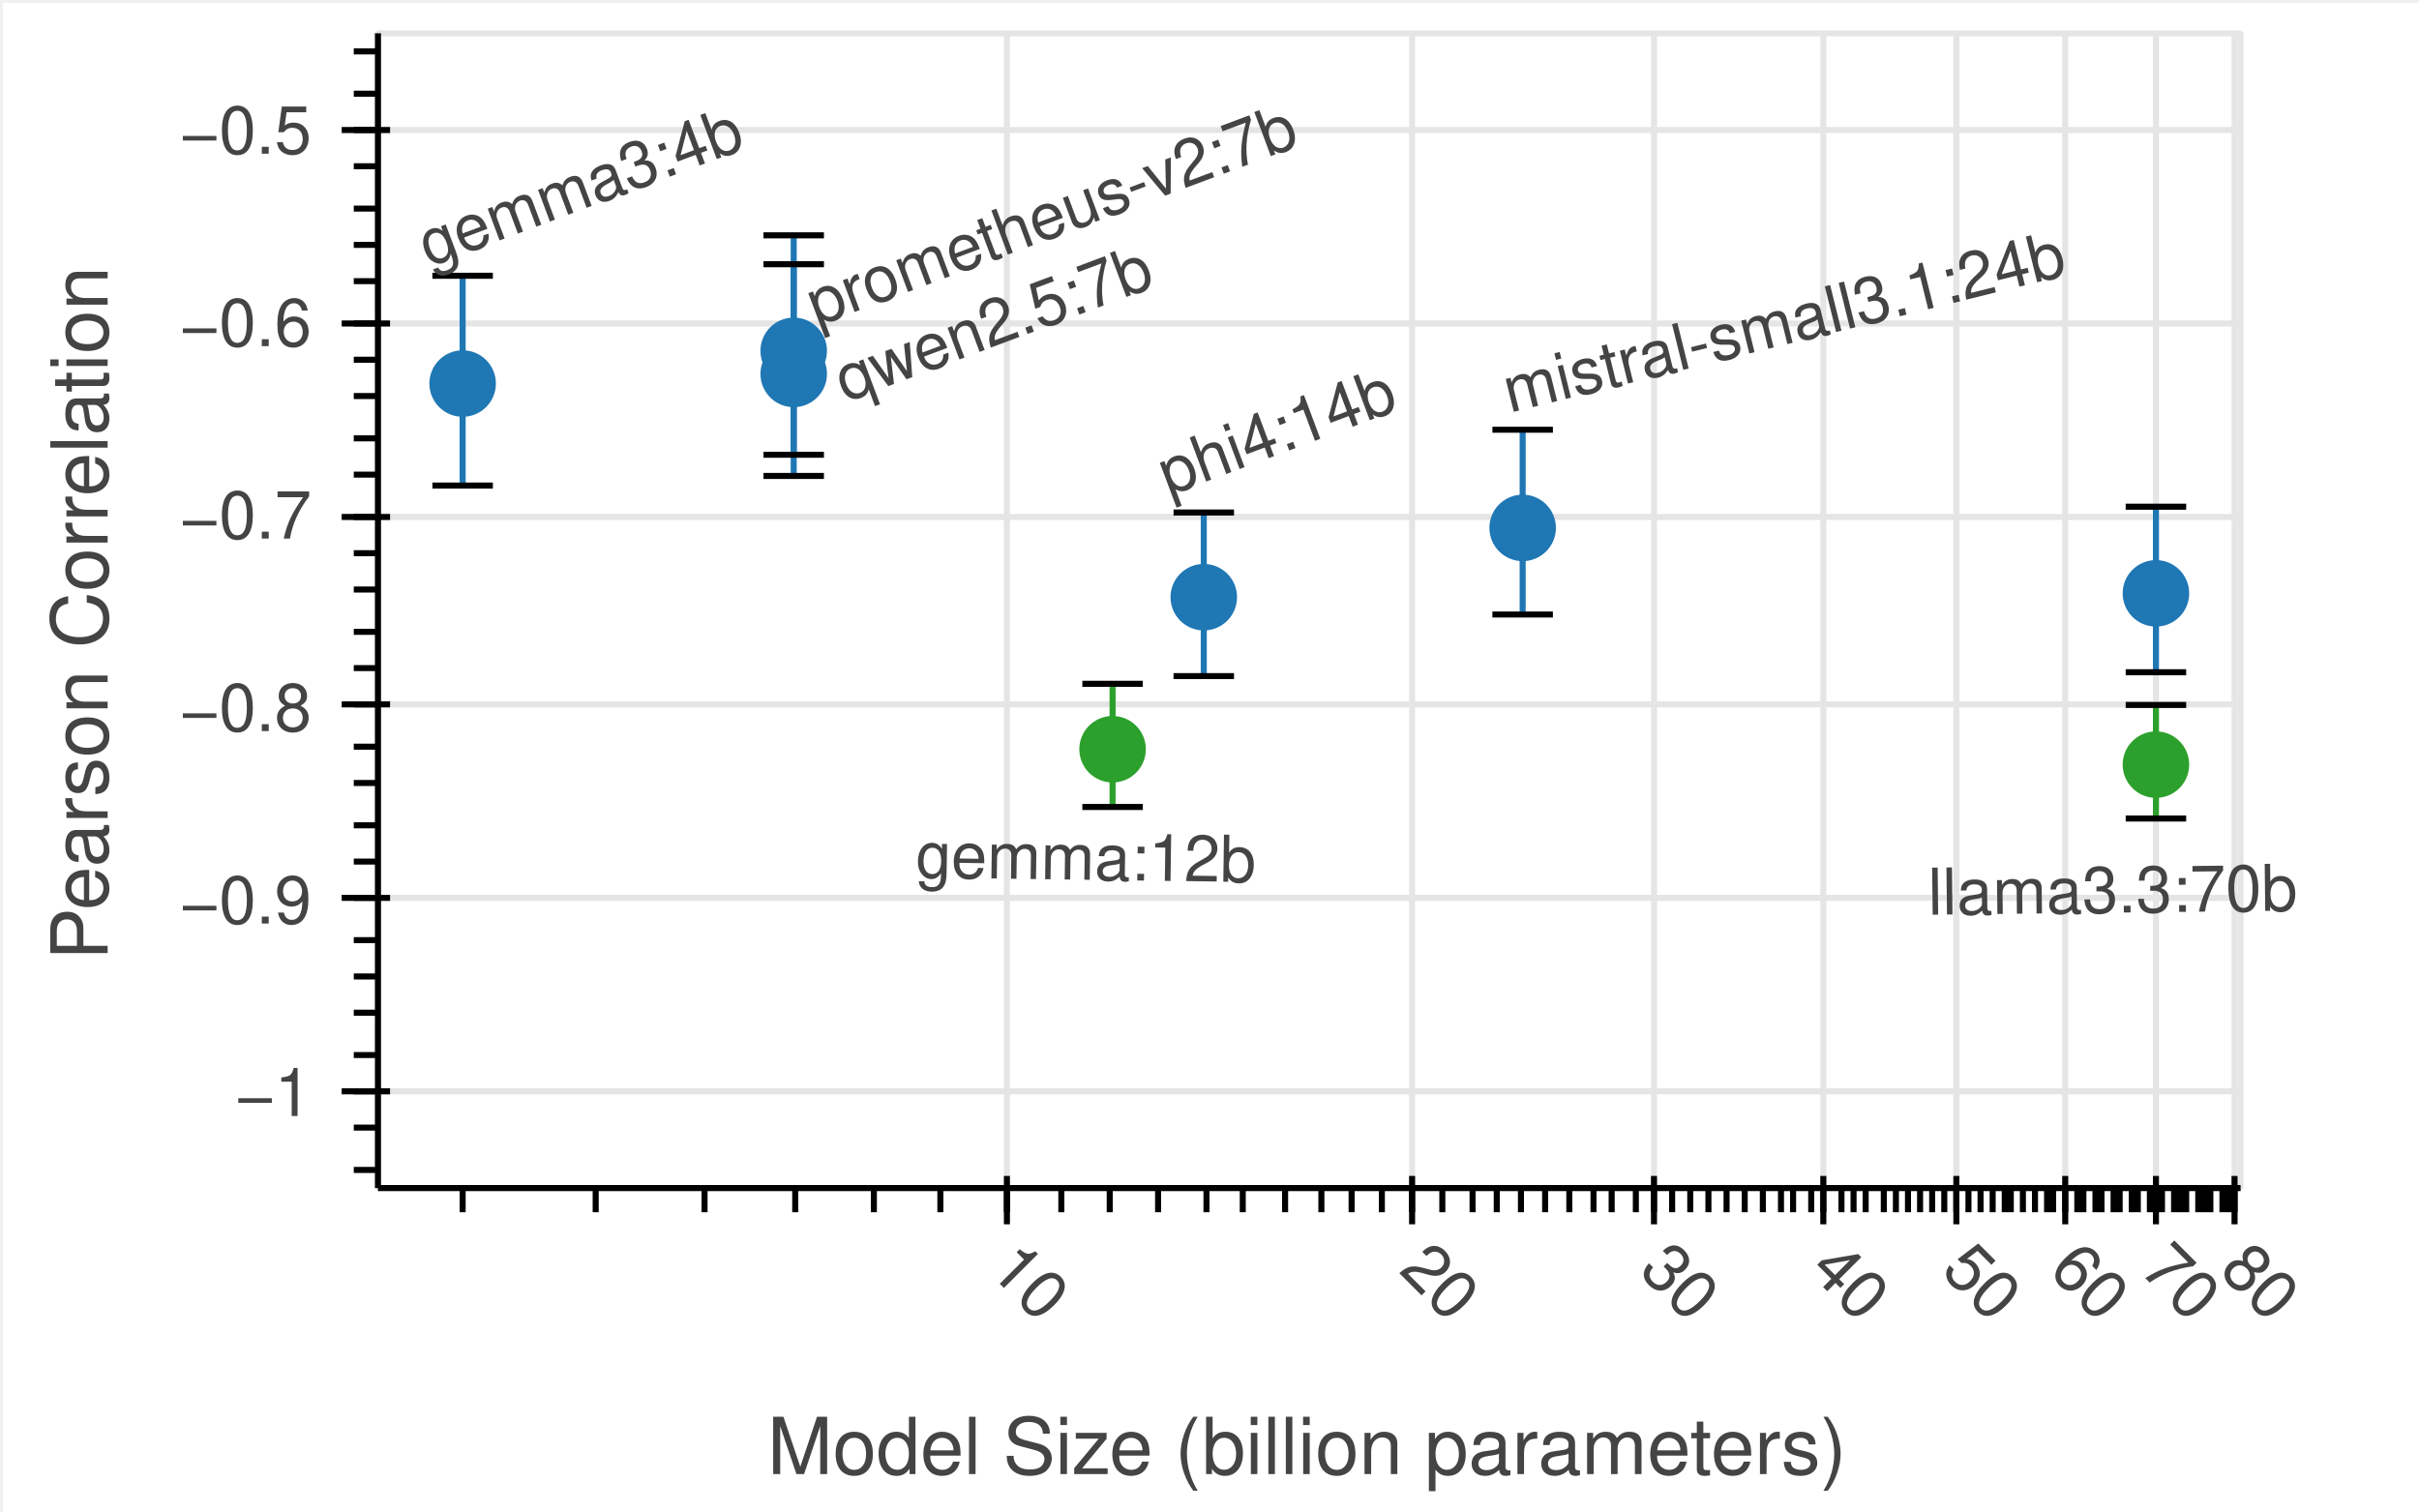
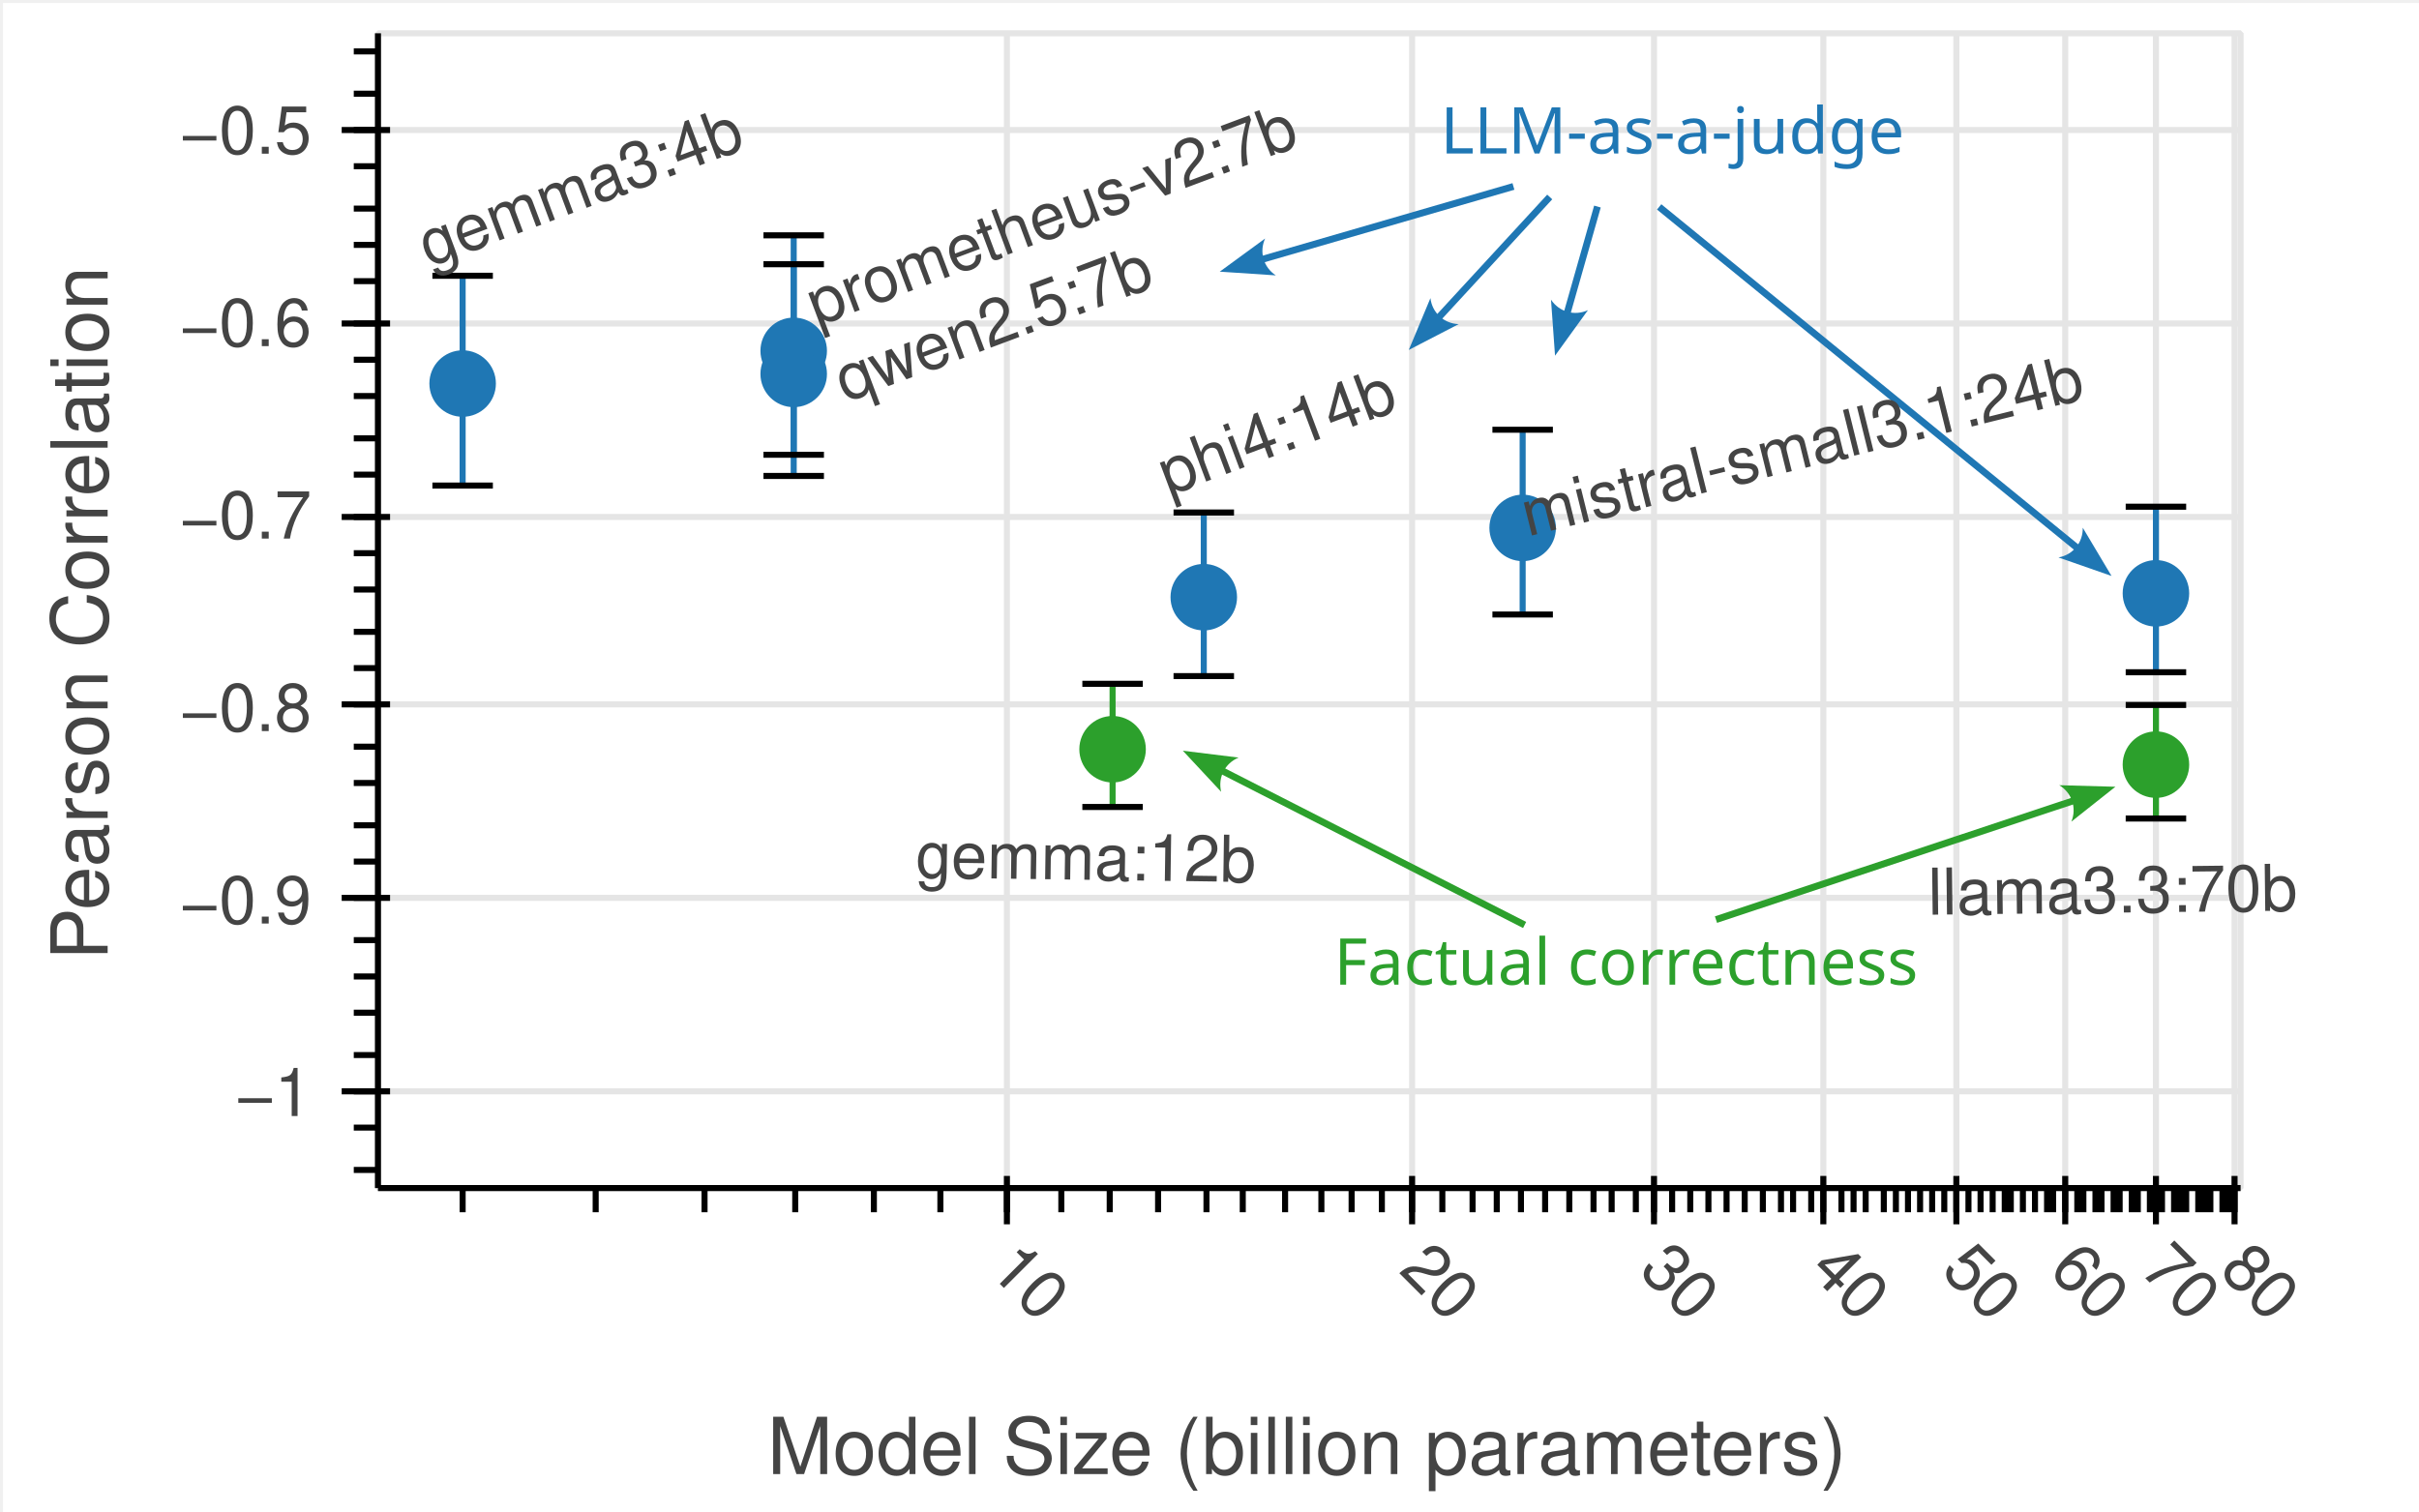
<svg xmlns="http://www.w3.org/2000/svg" version="1.1" width="400" height="250" id="svg532">
  <defs id="defs380">
+     <marker style="overflow:visible" id="Arrow2" refX="0" refY="0" orient="auto-start-reverse" markerWidth="7.7" markerHeight="5.6" viewBox="0 0 7.7 5.6" preserveAspectRatio="xMidYMid">
+       <path transform="scale(0.7)" d="M -2,-4 9,0 -2,4 c 2,-2.33 2,-5.66 0,-8 z" style="fill:context-stroke;fill-rule:evenodd;stroke:none" id="arrow2L" />
+     </marker>
    <clipPath id="vQKHCZyPTmwm">
      <path fill="none" stroke="none" d="M 0.5 0.5 L 400.5 0.5 L 400.5 250.5 L 0.5 250.5 L 0.5 0.5 Z M 62.5 5.5 L 370.5 5.5 L 370.5 196.5 L 62.5 196.5 L 62.5 5.5 Z" clip-rule="evenodd" id="path350" />
    </clipPath>
    <clipPath id="cpTOOkVwoIFM">
      <path fill="none" stroke="none" d="M 62.5 5.5 L 370.5 5.5 L 370.5 196.5 L 62.5 196.5 L 62.5 5.5 Z" id="path353" />
    </clipPath>
    <clipPath id="BwfohUuFySCZ">
      <path fill="none" stroke="none" d="M 62.5 5.5 L 370.5 5.5 L 370.5 196.5 L 62.5 196.5 L 62.5 5.5 Z" id="path356" />
    </clipPath>
    <clipPath id="LsZQTFiKxFcB">
      <path fill="none" stroke="none" d="M 62.5 5.5 L 370.5 5.5 L 370.5 196.5 L 62.5 196.5 L 62.5 5.5 Z" id="path359" />
    </clipPath>
    <clipPath id="uWgVITDdgKPK">
      <path fill="none" stroke="none" d="M 62.5 5.5 L 370.5 5.5 L 370.5 196.5 L 62.5 196.5 L 62.5 5.5 Z" id="path362" />
    </clipPath>
    <clipPath id="xGoBgrAgwwFx">
      <path fill="none" stroke="none" d="M 62.5 5.5 L 370.5 5.5 L 370.5 196.5 L 62.5 196.5 L 62.5 5.5 Z" id="path365" />
    </clipPath>
    <clipPath id="VAPXohIaBTna">
      <path fill="none" stroke="none" d="M 62.5 5.5 L 370.5 5.5 L 370.5 196.5 L 62.5 196.5 L 62.5 5.5 Z" id="path368" />
    </clipPath>
    <clipPath id="QmtbNlBZPMEt">
      <path fill="none" stroke="none" d="M 62.5 5.5 L 370.5 5.5 L 370.5 196.5 L 62.5 196.5 L 62.5 5.5 Z" id="path371" />
    </clipPath>
    <clipPath id="hpWLFhfxMElc">
      <path fill="none" stroke="none" d="M 62.5 5.5 L 370.5 5.5 L 370.5 196.5 L 62.5 196.5 L 62.5 5.5 Z" id="path374" />
    </clipPath>
    <clipPath id="imUOoeaczGzG">
      <path fill="none" stroke="none" d="M 62.5 5.5 L 370.5 5.5 L 370.5 196.5 L 62.5 196.5 L 62.5 5.5 Z" id="path377" />
    </clipPath>
+     <marker style="overflow:visible" id="Arrow2-3" refX="0" refY="0" orient="auto-start-reverse" markerWidth="7.7" markerHeight="5.6" viewBox="0 0 7.7 5.6" preserveAspectRatio="xMidYMid">
+       <path transform="scale(0.7)" d="M -2,-4 9,0 -2,4 c 2,-2.33 2,-5.66 0,-8 z" style="fill:context-stroke;fill-rule:evenodd;stroke:none" id="arrow2L-6" />
+     </marker>
+     <marker style="overflow:visible" id="Arrow2-3-5" refX="0" refY="0" orient="auto-start-reverse" markerWidth="7.7" markerHeight="5.6" viewBox="0 0 7.7 5.6" preserveAspectRatio="xMidYMid">
+       <path transform="scale(0.7)" d="M -2,-4 9,0 -2,4 c 2,-2.33 2,-5.66 0,-8 z" style="fill:context-stroke;fill-rule:evenodd;stroke:none" id="arrow2L-6-3" />
+     </marker>
+     <marker style="overflow:visible" id="Arrow2-3-5-6" refX="0" refY="0" orient="auto-start-reverse" markerWidth="7.7" markerHeight="5.6" viewBox="0 0 7.7 5.6" preserveAspectRatio="xMidYMid">
+       <path transform="scale(0.7)" d="M -2,-4 9,0 -2,4 c 2,-2.33 2,-5.66 0,-8 z" style="fill:context-stroke;fill-rule:evenodd;stroke:none" id="arrow2L-6-3-2" />
+     </marker>
+     <marker style="overflow:visible" id="Arrow2-3-5-1" refX="0" refY="0" orient="auto-start-reverse" markerWidth="7.7" markerHeight="5.6" viewBox="0 0 7.7 5.6" preserveAspectRatio="xMidYMid">
+       <path transform="scale(0.7)" d="M -2,-4 9,0 -2,4 c 2,-2.33 2,-5.66 0,-8 z" style="fill:context-stroke;fill-rule:evenodd;stroke:none" id="arrow2L-6-3-27" />
+     </marker>
+     <marker style="overflow:visible" id="Arrow2-3-5-1-9" refX="0" refY="0" orient="auto-start-reverse" markerWidth="7.7" markerHeight="5.6" viewBox="0 0 7.7 5.6" preserveAspectRatio="xMidYMid">
+       <path transform="scale(0.7)" d="M -2,-4 9,0 -2,4 c 2,-2.33 2,-5.66 0,-8 z" style="fill:context-stroke;fill-rule:evenodd;stroke:none" id="arrow2L-6-3-27-3" />
+     </marker>
  </defs>
  <path fill="#ffffff" stroke="none" paint-order="stroke" d="M 0.5 0.5 L 400.5 0.5 L 400.5 250.5 L 0.5 250.5 L 0.5 0.5 Z" clip-path="url(#vQKHCZyPTmwm)" id="path382" />
  <path fill="#ffffff" stroke="none" paint-order="stroke" d="M 62.5 5.5 L 370.5 5.5 L 370.5 196.5 L 62.5 196.5 L 62.5 5.5 Z" id="path384" />
  <path fill="none" stroke="#e5e5e5" paint-order="fill" d="M 62.5 5.5 L 370.5 5.5 L 370.5 196.5 L 62.5 196.5 L 62.5 5.5 Z" stroke-linejoin="bevel" stroke-miterlimit="10" id="path386" />
  <path fill="none" stroke="#e5e5e5" paint-order="fill" d="M 166.5 196.5 L 166.5 5.5 M 233.5 196.5 L 233.5 5.5 M 273.5 196.5 L 273.5 5.5 M 301.5 196.5 L 301.5 5.5 M 323.5 196.5 L 323.5 5.5 M 341.5 196.5 L 341.5 5.5 M 356.5 196.5 L 356.5 5.5 M 369.5 196.5 L 369.5 5.5" stroke-linejoin="bevel" stroke-miterlimit="10" clip-path="url(#cpTOOkVwoIFM)" id="path388" />
  <path fill="none" stroke="#e5e5e5" paint-order="fill" d="M 62.5 180.5 L 370.5 180.5 M 62.5 148.5 L 370.5 148.5 M 62.5 116.5 L 370.5 116.5 M 62.5 85.5 L 370.5 85.5 M 62.5 53.5 L 370.5 53.5 M 62.5 21.5 L 370.5 21.5" stroke-linejoin="bevel" stroke-miterlimit="10" clip-path="url(#BwfohUuFySCZ)" id="path390" />
+   <path style="fill:#1f77b4;fill-opacity:1;stroke:#1f77b4;stroke-width:1.134;stroke-linejoin:round;stroke-dasharray:none;stroke-opacity:1;marker-end:url(#Arrow2-3-5-6)" d="M 274.354,34.22 343.622,90.744" id="path2360-7-5-9" />
  <path fill="none" stroke="rgb(31,119,180)" paint-order="fill" d="M 76.5 80.308 L 76.5 45.61" stroke-opacity="1" stroke-linejoin="bevel" stroke-miterlimit="10" clip-path="url(#LsZQTFiKxFcB)" id="path392" />
  <path fill="none" stroke="rgb(31,119,180)" paint-order="fill" d="M 356.5 111.187 L 356.5 83.81" stroke-opacity="1" stroke-linejoin="bevel" stroke-miterlimit="10" clip-path="url(#LsZQTFiKxFcB)" id="path394" />
  <path fill="none" stroke="rgb(31,119,180)" paint-order="fill" d="M 251.782 101.637 L 251.782 71.077" stroke-opacity="1" stroke-linejoin="bevel" stroke-miterlimit="10" clip-path="url(#LsZQTFiKxFcB)" id="path396" />
  <path fill="none" stroke="rgb(31,119,180)" paint-order="fill" d="M 199.054 111.823 L 199.054 84.765" stroke-opacity="1" stroke-linejoin="bevel" stroke-miterlimit="10" clip-path="url(#LsZQTFiKxFcB)" id="path398" />
  <path fill="none" stroke="rgb(31,119,180)" paint-order="fill" d="M 131.245 75.215 L 131.245 38.925" stroke-opacity="1" stroke-linejoin="bevel" stroke-miterlimit="10" clip-path="url(#LsZQTFiKxFcB)" id="path400" />
  <path fill="none" stroke="rgb(31,119,180)" paint-order="fill" d="M 131.245 78.717 L 131.245 43.7" stroke-opacity="1" stroke-linejoin="bevel" stroke-miterlimit="10" clip-path="url(#LsZQTFiKxFcB)" id="path402" />
  <path fill="none" stroke="rgb(0,0,0)" paint-order="fill" d="M 71.5 80.308 L 81.5 80.308" stroke-opacity="1" stroke-linejoin="bevel" stroke-miterlimit="10" clip-path="url(#LsZQTFiKxFcB)" id="path404" />
  <path fill="none" stroke="rgb(0,0,0)" paint-order="fill" d="M 351.5 111.187 L 361.5 111.187" stroke-opacity="1" stroke-linejoin="bevel" stroke-miterlimit="10" clip-path="url(#LsZQTFiKxFcB)" id="path406" />
  <path fill="none" stroke="rgb(0,0,0)" paint-order="fill" d="M 246.782 101.637 L 256.782 101.637" stroke-opacity="1" stroke-linejoin="bevel" stroke-miterlimit="10" clip-path="url(#LsZQTFiKxFcB)" id="path408" />
  <path fill="none" stroke="rgb(0,0,0)" paint-order="fill" d="M 194.054 111.823 L 204.054 111.823" stroke-opacity="1" stroke-linejoin="bevel" stroke-miterlimit="10" clip-path="url(#LsZQTFiKxFcB)" id="path410" />
  <path fill="none" stroke="rgb(0,0,0)" paint-order="fill" d="M 126.245 75.215 L 136.245 75.215" stroke-opacity="1" stroke-linejoin="bevel" stroke-miterlimit="10" clip-path="url(#LsZQTFiKxFcB)" id="path412" />
  <path fill="none" stroke="rgb(0,0,0)" paint-order="fill" d="M 126.245 78.717 L 136.245 78.717" stroke-opacity="1" stroke-linejoin="bevel" stroke-miterlimit="10" clip-path="url(#LsZQTFiKxFcB)" id="path414" />
  <path fill="none" stroke="rgb(0,0,0)" paint-order="fill" d="M 81.5 45.61 L 71.5 45.61" stroke-opacity="1" stroke-linejoin="bevel" stroke-miterlimit="10" clip-path="url(#LsZQTFiKxFcB)" id="path416" />
  <path fill="none" stroke="rgb(0,0,0)" paint-order="fill" d="M 361.5 83.81 L 351.5 83.81" stroke-opacity="1" stroke-linejoin="bevel" stroke-miterlimit="10" clip-path="url(#LsZQTFiKxFcB)" id="path418" />
  <path fill="none" stroke="rgb(0,0,0)" paint-order="fill" d="M 256.782 71.077 L 246.782 71.077" stroke-opacity="1" stroke-linejoin="bevel" stroke-miterlimit="10" clip-path="url(#LsZQTFiKxFcB)" id="path420" />
  <path fill="none" stroke="rgb(0,0,0)" paint-order="fill" d="M 204.054 84.765 L 194.054 84.765" stroke-opacity="1" stroke-linejoin="bevel" stroke-miterlimit="10" clip-path="url(#LsZQTFiKxFcB)" id="path422" />
  <path fill="none" stroke="rgb(0,0,0)" paint-order="fill" d="M 136.245 38.925 L 126.245 38.925" stroke-opacity="1" stroke-linejoin="bevel" stroke-miterlimit="10" clip-path="url(#LsZQTFiKxFcB)" id="path424" />
  <path fill="none" stroke="rgb(0,0,0)" paint-order="fill" d="M 136.245 43.7 L 126.245 43.7" stroke-opacity="1" stroke-linejoin="bevel" stroke-miterlimit="10" clip-path="url(#LsZQTFiKxFcB)" id="path426" />
  <path fill="none" stroke="rgb(44,160,44)" paint-order="fill" d="M 183.974 133.47 L 183.974 113.097" stroke-opacity="1" stroke-linejoin="bevel" stroke-miterlimit="10" clip-path="url(#uWgVITDdgKPK)" id="path428" />
  <path fill="none" stroke="rgb(44,160,44)" paint-order="fill" d="M 356.5 135.38 L 356.5 116.598" stroke-opacity="1" stroke-linejoin="bevel" stroke-miterlimit="10" clip-path="url(#uWgVITDdgKPK)" id="path430" />
  <path fill="none" stroke="rgb(0,0,0)" paint-order="fill" d="M 178.974 133.47 L 188.974 133.47" stroke-opacity="1" stroke-linejoin="bevel" stroke-miterlimit="10" clip-path="url(#uWgVITDdgKPK)" id="path432" />
  <path fill="none" stroke="rgb(0,0,0)" paint-order="fill" d="M 351.5 135.38 L 361.5 135.38" stroke-opacity="1" stroke-linejoin="bevel" stroke-miterlimit="10" clip-path="url(#uWgVITDdgKPK)" id="path434" />
  <path fill="none" stroke="rgb(0,0,0)" paint-order="fill" d="M 188.974 113.097 L 178.974 113.097" stroke-opacity="1" stroke-linejoin="bevel" stroke-miterlimit="10" clip-path="url(#uWgVITDdgKPK)" id="path436" />
  <path fill="none" stroke="rgb(0,0,0)" paint-order="fill" d="M 361.5 116.598 L 351.5 116.598" stroke-opacity="1" stroke-linejoin="bevel" stroke-miterlimit="10" clip-path="url(#uWgVITDdgKPK)" id="path438" />
  <path fill="rgb(31,119,180)" stroke="rgb(31,119,180)" paint-order="fill" d="M 81.5 63.437 A 5 5 0 0 1 71.5 63.437 A 5 5 0 0 1 81.5 63.437" fill-opacity="1" clip-path="url(#xGoBgrAgwwFx)" stroke-opacity="1" stroke-linejoin="bevel" stroke-miterlimit="10" id="path440" />
  <path fill="rgb(31,119,180)" stroke="rgb(31,119,180)" paint-order="fill" d="M 361.5 98.135 A 5 5 0 0 1 351.5 98.135 A 5 5 0 0 1 361.5 98.135" fill-opacity="1" clip-path="url(#xGoBgrAgwwFx)" stroke-opacity="1" stroke-linejoin="bevel" stroke-miterlimit="10" id="path442" />
  <path fill="rgb(31,119,180)" stroke="rgb(31,119,180)" paint-order="fill" d="M 256.782 87.312 A 5 5 0 0 1 246.782 87.312 A 5 5 0 0 1 256.782 87.312" fill-opacity="1" clip-path="url(#xGoBgrAgwwFx)" stroke-opacity="1" stroke-linejoin="bevel" stroke-miterlimit="10" id="path444" />
  <path fill="rgb(31,119,180)" stroke="rgb(31,119,180)" paint-order="fill" d="M 204.054 98.772 A 5 5 0 0 1 194.054 98.772 A 5 5 0 0 1 204.054 98.772" fill-opacity="1" clip-path="url(#xGoBgrAgwwFx)" stroke-opacity="1" stroke-linejoin="bevel" stroke-miterlimit="10" id="path446" />
  <path fill="rgb(31,119,180)" stroke="rgb(31,119,180)" paint-order="fill" d="M 136.245 58.025 A 5 5 0 0 1 126.245 58.025 A 5 5 0 0 1 136.245 58.025" fill-opacity="1" clip-path="url(#xGoBgrAgwwFx)" stroke-opacity="1" stroke-linejoin="bevel" stroke-miterlimit="10" id="path448" />
  <path fill="rgb(31,119,180)" stroke="rgb(31,119,180)" paint-order="fill" d="M 136.245 61.845 A 5 5 0 0 1 126.245 61.845 A 5 5 0 0 1 136.245 61.845" fill-opacity="1" clip-path="url(#xGoBgrAgwwFx)" stroke-opacity="1" stroke-linejoin="bevel" stroke-miterlimit="10" id="path450" />
  <path fill="rgb(44,160,44)" stroke="rgb(44,160,44)" paint-order="fill" d="M 188.974 123.92 A 5 5 0 0 1 178.974 123.92 A 5 5 0 0 1 188.974 123.92" fill-opacity="1" clip-path="url(#QmtbNlBZPMEt)" stroke-opacity="1" stroke-linejoin="bevel" stroke-miterlimit="10" id="path452" />
  <path fill="rgb(44,160,44)" stroke="rgb(44,160,44)" paint-order="fill" d="M 361.5 126.467 A 5 5 0 0 1 351.5 126.467 A 5 5 0 0 1 361.5 126.467" fill-opacity="1" clip-path="url(#QmtbNlBZPMEt)" stroke-opacity="1" stroke-linejoin="bevel" stroke-miterlimit="10" id="path454" />
  <path fill="none" stroke="black" paint-order="fill" d="M 62.5 196.5 L 370.5 196.5" stroke-linejoin="bevel" stroke-miterlimit="10" id="path456" />
  <path fill="none" stroke="black" paint-order="fill" d="M 166.5 202.5 L 166.5 194.5 M 233.5 202.5 L 233.5 194.5 M 273.5 202.5 L 273.5 194.5 M 301.5 202.5 L 301.5 194.5 M 323.5 202.5 L 323.5 194.5 M 341.5 202.5 L 341.5 194.5 M 356.5 202.5 L 356.5 194.5 M 369.5 202.5 L 369.5 194.5" stroke-linejoin="bevel" stroke-miterlimit="10" id="path458" />
  <path fill="none" stroke="black" paint-order="fill" d="M 155.5 200.5 L 155.5 196.5 M 144.5 200.5 L 144.5 196.5 M 131.5 200.5 L 131.5 196.5 M 116.5 200.5 L 116.5 196.5 M 98.5 200.5 L 98.5 196.5 M 76.5 200.5 L 76.5 196.5 M 166.5 200.5 L 166.5 196.5 M 175.5 200.5 L 175.5 196.5 M 183.5 200.5 L 183.5 196.5 M 191.5 200.5 L 191.5 196.5 M 199.5 200.5 L 199.5 196.5 M 205.5 200.5 L 205.5 196.5 M 212.5 200.5 L 212.5 196.5 M 218.5 200.5 L 218.5 196.5 M 223.5 200.5 L 223.5 196.5 M 228.5 200.5 L 228.5 196.5 M 233.5 200.5 L 233.5 196.5 M 238.5 200.5 L 238.5 196.5 M 243.5 200.5 L 243.5 196.5 M 247.5 200.5 L 247.5 196.5 M 251.5 200.5 L 251.5 196.5 M 255.5 200.5 L 255.5 196.5 M 259.5 200.5 L 259.5 196.5 M 263.5 200.5 L 263.5 196.5 M 266.5 200.5 L 266.5 196.5 M 270.5 200.5 L 270.5 196.5 M 273.5 200.5 L 273.5 196.5 M 276.5 200.5 L 276.5 196.5 M 279.5 200.5 L 279.5 196.5 M 282.5 200.5 L 282.5 196.5 M 285.5 200.5 L 285.5 196.5 M 288.5 200.5 L 288.5 196.5 M 291.5 200.5 L 291.5 196.5 M 294.5 200.5 L 294.5 196.5 M 296.5 200.5 L 296.5 196.5 M 299.5 200.5 L 299.5 196.5 M 301.5 200.5 L 301.5 196.5 M 304.5 200.5 L 304.5 196.5 M 306.5 200.5 L 306.5 196.5 M 308.5 200.5 L 308.5 196.5 M 311.5 200.5 L 311.5 196.5 M 313.5 200.5 L 313.5 196.5 M 315.5 200.5 L 315.5 196.5 M 317.5 200.5 L 317.5 196.5 M 319.5 200.5 L 319.5 196.5 M 321.5 200.5 L 321.5 196.5 M 323.5 200.5 L 323.5 196.5 M 325.5 200.5 L 325.5 196.5 M 327.5 200.5 L 327.5 196.5 M 329.5 200.5 L 329.5 196.5 M 331.5 200.5 L 331.5 196.5 M 332.5 200.5 L 332.5 196.5 M 334.5 200.5 L 334.5 196.5 M 336.5 200.5 L 336.5 196.5 M 338.5 200.5 L 338.5 196.5 M 339.5 200.5 L 339.5 196.5 M 341.5 200.5 L 341.5 196.5 M 343.5 200.5 L 343.5 196.5 M 344.5 200.5 L 344.5 196.5 M 346.5 200.5 L 346.5 196.5 M 347.5 200.5 L 347.5 196.5 M 349.5 200.5 L 349.5 196.5 M 350.5 200.5 L 350.5 196.5 M 352.5 200.5 L 352.5 196.5 M 353.5 200.5 L 353.5 196.5 M 355.5 200.5 L 355.5 196.5 M 356.5 200.5 L 356.5 196.5 M 357.5 200.5 L 357.5 196.5 M 359.5 200.5 L 359.5 196.5 M 360.5 200.5 L 360.5 196.5 M 361.5 200.5 L 361.5 196.5 M 363.5 200.5 L 363.5 196.5 M 364.5 200.5 L 364.5 196.5 M 365.5 200.5 L 365.5 196.5 M 367.5 200.5 L 367.5 196.5 M 368.5 200.5 L 368.5 196.5 M 369.5 200.5 L 369.5 196.5" stroke-linejoin="bevel" stroke-miterlimit="10" id="path460" />
  <text fill="#444444" stroke="none" font-family="helvetica" font-size="11px" font-style="normal" font-weight="normal" text-decoration="normal" x="165.638" y="211" text-anchor="start" dominant-baseline="alphabetic" transform="matrix(0.7071068, 0.7071068, -0.7071068, 0.7071068, 195.3853, -55.99472)" id="text462">10</text>
  <text fill="none" stroke="rgb(0,0,0)" font-family="helvetica" font-size="11px" font-style="normal" font-weight="normal" text-decoration="normal" x="165.638" y="211" text-anchor="start" dominant-baseline="alphabetic" transform="matrix(0.7071068, 0.7071068, -0.7071068, 0.7071068, 195.3853, -55.99472)" stroke-opacity="0" stroke-linejoin="bevel" stroke-miterlimit="10" id="text464">10</text>
  <text fill="#444444" stroke="none" font-family="helvetica" font-size="11px" font-style="normal" font-weight="normal" text-decoration="normal" x="233.446" y="211" text-anchor="start" dominant-baseline="alphabetic" transform="matrix(0.7071068, 0.7071068, -0.7071068, 0.7071068, 215.2459, -103.9425)" id="text466">20</text>
  <text fill="none" stroke="rgb(0,0,0)" font-family="helvetica" font-size="11px" font-style="normal" font-weight="normal" text-decoration="normal" x="233.446" y="211" text-anchor="start" dominant-baseline="alphabetic" transform="matrix(0.7071068, 0.7071068, -0.7071068, 0.7071068, 215.2459, -103.9425)" stroke-opacity="0" stroke-linejoin="bevel" stroke-miterlimit="10" id="text468">20</text>
  <text fill="#444444" stroke="none" font-family="helvetica" font-size="11px" font-style="normal" font-weight="normal" text-decoration="normal" x="273.112" y="211" text-anchor="start" dominant-baseline="alphabetic" transform="matrix(0.7071068, 0.7071068, -0.7071068, 0.7071068, 226.8636, -131.9901)" id="text470">30</text>
  <text fill="none" stroke="rgb(0,0,0)" font-family="helvetica" font-size="11px" font-style="normal" font-weight="normal" text-decoration="normal" x="273.112" y="211" text-anchor="start" dominant-baseline="alphabetic" transform="matrix(0.7071068, 0.7071068, -0.7071068, 0.7071068, 226.8636, -131.9901)" stroke-opacity="0" stroke-linejoin="bevel" stroke-miterlimit="10" id="text472">30</text>
  <text fill="#444444" stroke="none" font-family="helvetica" font-size="11px" font-style="normal" font-weight="normal" text-decoration="normal" x="301.255" y="211" text-anchor="start" dominant-baseline="alphabetic" transform="matrix(0.7071068, 0.7071068, -0.7071068, 0.7071068, 235.1065, -151.8903)" id="text474">40</text>
  <text fill="none" stroke="rgb(0,0,0)" font-family="helvetica" font-size="11px" font-style="normal" font-weight="normal" text-decoration="normal" x="301.255" y="211" text-anchor="start" dominant-baseline="alphabetic" transform="matrix(0.7071068, 0.7071068, -0.7071068, 0.7071068, 235.1065, -151.8903)" stroke-opacity="0" stroke-linejoin="bevel" stroke-miterlimit="10" id="text476">40</text>
  <text fill="#444444" stroke="none" font-family="helvetica" font-size="11px" font-style="normal" font-weight="normal" text-decoration="normal" x="323.084" y="211" text-anchor="start" dominant-baseline="alphabetic" transform="matrix(0.7071068, 0.7071068, -0.7071068, 0.7071068, 241.5002, -167.326)" id="text478">50</text>
  <text fill="none" stroke="rgb(0,0,0)" font-family="helvetica" font-size="11px" font-style="normal" font-weight="normal" text-decoration="normal" x="323.084" y="211" text-anchor="start" dominant-baseline="alphabetic" transform="matrix(0.7071068, 0.7071068, -0.7071068, 0.7071068, 241.5002, -167.326)" stroke-opacity="0" stroke-linejoin="bevel" stroke-miterlimit="10" id="text480">50</text>
  <text fill="#444444" stroke="none" font-family="helvetica" font-size="11px" font-style="normal" font-weight="normal" text-decoration="normal" x="340.92" y="211" text-anchor="start" dominant-baseline="alphabetic" transform="matrix(0.7071068, 0.7071068, -0.7071068, 0.7071068, 246.7242, -179.9379)" id="text482">60</text>
  <text fill="none" stroke="rgb(0,0,0)" font-family="helvetica" font-size="11px" font-style="normal" font-weight="normal" text-decoration="normal" x="340.92" y="211" text-anchor="start" dominant-baseline="alphabetic" transform="matrix(0.7071068, 0.7071068, -0.7071068, 0.7071068, 246.7242, -179.9379)" stroke-opacity="0" stroke-linejoin="bevel" stroke-miterlimit="10" id="text484">60</text>
  <text fill="#444444" stroke="none" font-family="helvetica" font-size="11px" font-style="normal" font-weight="normal" text-decoration="normal" x="356" y="211" text-anchor="start" dominant-baseline="alphabetic" transform="matrix(0.7071068, 0.7071068, -0.7071068, 0.7071068, 251.1411, -190.6011)" id="text486">70</text>
  <text fill="none" stroke="rgb(0,0,0)" font-family="helvetica" font-size="11px" font-style="normal" font-weight="normal" text-decoration="normal" x="356" y="211" text-anchor="start" dominant-baseline="alphabetic" transform="matrix(0.7071068, 0.7071068, -0.7071068, 0.7071068, 251.1411, -190.6011)" stroke-opacity="0" stroke-linejoin="bevel" stroke-miterlimit="10" id="text488">70</text>
  <text fill="#444444" stroke="none" font-family="helvetica" font-size="11px" font-style="normal" font-weight="normal" text-decoration="normal" x="369.063" y="211" text-anchor="start" dominant-baseline="alphabetic" transform="matrix(0.7071068, 0.7071068, -0.7071068, 0.7071068, 254.9671, -199.838)" id="text490">80</text>
  <text fill="none" stroke="rgb(0,0,0)" font-family="helvetica" font-size="11px" font-style="normal" font-weight="normal" text-decoration="normal" x="369.063" y="211" text-anchor="start" dominant-baseline="alphabetic" transform="matrix(0.7071068, 0.7071068, -0.7071068, 0.7071068, 254.9671, -199.838)" stroke-opacity="0" stroke-linejoin="bevel" stroke-miterlimit="10" id="text492">80</text>
  <text fill="#444444" stroke="none" font-family="helvetica" font-size="13px" font-style="italic" font-weight="normal" text-decoration="normal" x="126.383" y="243.307" text-anchor="start" dominant-baseline="alphabetic" transform="translate(0.5,0.5)" id="text494">
    <tspan style="font-style:normal;font-variant:normal;font-weight:normal;font-stretch:normal;font-family:helvetica;-inkscape-font-specification:helvetica" id="tspan905">Model Size (billion parameters)</tspan>
  </text>
  <path fill="none" stroke="black" paint-order="fill" d="M 62.5 196.5 L 62.5 5.5" stroke-linejoin="bevel" stroke-miterlimit="10" id="path498" />
  <path fill="none" stroke="black" paint-order="fill" d="M 56.5 180.5 L 64.5 180.5 M 56.5 148.5 L 64.5 148.5 M 56.5 116.5 L 64.5 116.5 M 56.5 85.5 L 64.5 85.5 M 56.5 53.5 L 64.5 53.5 M 56.5 21.5 L 64.5 21.5" stroke-linejoin="bevel" stroke-miterlimit="10" id="path500" />
  <path fill="none" stroke="black" paint-order="fill" d="M 58.5 186.5 L 62.5 186.5 M 58.5 193.5 L 62.5 193.5 M 58.5 180.5 L 62.5 180.5 M 58.5 174.5 L 62.5 174.5 M 58.5 167.5 L 62.5 167.5 M 58.5 161.5 L 62.5 161.5 M 58.5 155.5 L 62.5 155.5 M 58.5 148.5 L 62.5 148.5 M 58.5 142.5 L 62.5 142.5 M 58.5 136.5 L 62.5 136.5 M 58.5 129.5 L 62.5 129.5 M 58.5 123.5 L 62.5 123.5 M 58.5 116.5 L 62.5 116.5 M 58.5 110.5 L 62.5 110.5 M 58.5 104.5 L 62.5 104.5 M 58.5 97.5 L 62.5 97.5 M 58.5 91.5 L 62.5 91.5 M 58.5 85.5 L 62.5 85.5 M 58.5 78.5 L 62.5 78.5 M 58.5 72.5 L 62.5 72.5 M 58.5 65.5 L 62.5 65.5 M 58.5 59.5 L 62.5 59.5 M 58.5 53.5 L 62.5 53.5 M 58.5 46.5 L 62.5 46.5 M 58.5 40.5 L 62.5 40.5 M 58.5 34.5 L 62.5 34.5 M 58.5 27.5 L 62.5 27.5 M 58.5 21.5 L 62.5 21.5 M 58.5 15.5 L 62.5 15.5 M 58.5 8.5 L 62.5 8.5" stroke-linejoin="bevel" stroke-miterlimit="10" id="path502" />
  <text fill="#444444" stroke="none" font-family="helvetica" font-size="11px" font-style="normal" font-weight="normal" text-decoration="normal" x="38.467" y="184.083" text-anchor="start" dominant-baseline="alphabetic" transform="matrix(1, 0, 0, 1, 0.5, 0.5)" id="text504">−1</text>
  <text fill="none" stroke="rgb(0,0,0)" font-family="helvetica" font-size="11px" font-style="normal" font-weight="normal" text-decoration="normal" x="38.467" y="184.083" text-anchor="start" dominant-baseline="alphabetic" transform="matrix(1, 0, 0, 1, 0.5, 0.5)" stroke-opacity="0" stroke-linejoin="bevel" stroke-miterlimit="10" id="text506">−1</text>
  <text fill="#444444" stroke="none" font-family="helvetica" font-size="11px" font-style="normal" font-weight="normal" text-decoration="normal" x="29.3" y="152.25" text-anchor="start" dominant-baseline="alphabetic" transform="matrix(1, 0, 0, 1, 0.5, 0.5)" id="text508">−0.9</text>
  <text fill="none" stroke="rgb(0,0,0)" font-family="helvetica" font-size="11px" font-style="normal" font-weight="normal" text-decoration="normal" x="29.3" y="152.25" text-anchor="start" dominant-baseline="alphabetic" transform="matrix(1, 0, 0, 1, 0.5, 0.5)" stroke-opacity="0" stroke-linejoin="bevel" stroke-miterlimit="10" id="text510">−0.9</text>
  <text fill="#444444" stroke="none" font-family="helvetica" font-size="11px" font-style="normal" font-weight="normal" text-decoration="normal" x="29.3" y="120.417" text-anchor="start" dominant-baseline="alphabetic" transform="matrix(1, 0, 0, 1, 0.5, 0.5)" id="text512">−0.8</text>
  <text fill="none" stroke="rgb(0,0,0)" font-family="helvetica" font-size="11px" font-style="normal" font-weight="normal" text-decoration="normal" x="29.3" y="120.417" text-anchor="start" dominant-baseline="alphabetic" transform="matrix(1, 0, 0, 1, 0.5, 0.5)" stroke-opacity="0" stroke-linejoin="bevel" stroke-miterlimit="10" id="text514">−0.8</text>
  <text fill="#444444" stroke="none" font-family="helvetica" font-size="11px" font-style="normal" font-weight="normal" text-decoration="normal" x="29.3" y="88.583" text-anchor="start" dominant-baseline="alphabetic" transform="matrix(1, 0, 0, 1, 0.5, 0.5)" id="text516">−0.7</text>
  <text fill="none" stroke="rgb(0,0,0)" font-family="helvetica" font-size="11px" font-style="normal" font-weight="normal" text-decoration="normal" x="29.3" y="88.583" text-anchor="start" dominant-baseline="alphabetic" transform="matrix(1, 0, 0, 1, 0.5, 0.5)" stroke-opacity="0" stroke-linejoin="bevel" stroke-miterlimit="10" id="text518">−0.7</text>
  <text fill="#444444" stroke="none" font-family="helvetica" font-size="11px" font-style="normal" font-weight="normal" text-decoration="normal" x="29.3" y="56.75" text-anchor="start" dominant-baseline="alphabetic" transform="matrix(1, 0, 0, 1, 0.5, 0.5)" id="text520">−0.6</text>
  <text fill="none" stroke="rgb(0,0,0)" font-family="helvetica" font-size="11px" font-style="normal" font-weight="normal" text-decoration="normal" x="29.3" y="56.75" text-anchor="start" dominant-baseline="alphabetic" transform="matrix(1, 0, 0, 1, 0.5, 0.5)" stroke-opacity="0" stroke-linejoin="bevel" stroke-miterlimit="10" id="text522">−0.6</text>
  <text fill="#444444" stroke="none" font-family="helvetica" font-size="11px" font-style="normal" font-weight="normal" text-decoration="normal" x="29.3" y="24.917" text-anchor="start" dominant-baseline="alphabetic" transform="matrix(1, 0, 0, 1, 0.5, 0.5)" id="text524">−0.5</text>
  <text fill="none" stroke="rgb(0,0,0)" font-family="helvetica" font-size="11px" font-style="normal" font-weight="normal" text-decoration="normal" x="29.3" y="24.917" text-anchor="start" dominant-baseline="alphabetic" transform="matrix(1, 0, 0, 1, 0.5, 0.5)" stroke-opacity="0" stroke-linejoin="bevel" stroke-miterlimit="10" id="text526">−0.5</text>
  <text fill="#444444" stroke="none" font-family="helvetica" font-size="13px" font-style="italic" font-weight="normal" text-decoration="normal" x="-36.525" y="96.5" text-anchor="start" dominant-baseline="alphabetic" transform="rotate(-90,21.8,100.5)" id="text528">
    <tspan style="font-style:normal;font-variant:normal;font-weight:normal;font-stretch:normal;font-family:helvetica;-inkscape-font-specification:helvetica" id="tspan907">Pearson Correlation</tspan>
  </text>
  <g id="g10537" transform="translate(2.937072,0.8623332)">
    <text xml:space="preserve" style="font-style:normal;font-variant:normal;font-weight:normal;font-stretch:normal;font-size:10.667px;font-family:helvetica;-inkscape-font-specification:helvetica;text-align:center;text-anchor:middle;fill:none;stroke:#cfca3a;stroke-width:1.5;stroke-linejoin:round" x="83.954" y="64.373" id="text900" transform="rotate(-20.53551)">
      <tspan id="tspan898" x="83.954" y="64.373" style="font-size:10.667px;fill:#444444;fill-opacity:1;stroke:none">gemma3:4b</tspan>
    </text>
    <text xml:space="preserve" style="font-style:normal;font-variant:normal;font-weight:normal;font-stretch:normal;font-size:10.667px;font-family:helvetica;-inkscape-font-specification:helvetica;text-align:center;text-anchor:middle;fill:none;stroke:#cfca3a;stroke-width:1.5;stroke-linejoin:round" x="352.152" y="153.998" id="text900-3" transform="rotate(-0.649019)">
      <tspan id="tspan898-7" x="352.152" y="153.998" style="font-size:10.667px;fill:#444444;fill-opacity:1;stroke:none">llama3.3:70b</tspan>
    </text>
-     <text xml:space="preserve" style="font-style:normal;font-variant:normal;font-weight:normal;font-stretch:normal;font-size:10.667px;font-family:helvetica;-inkscape-font-specification:helvetica;text-align:center;text-anchor:middle;fill:none;stroke:#cfca3a;stroke-width:1.5;stroke-linejoin:round" x="278.266" y="124.736" id="text900-3-2" transform="rotate(-13.90767)">
-       <tspan id="tspan898-7-2" x="278.266" y="124.736" style="font-size:10.667px;fill:#444444;fill-opacity:1;stroke:none">mistral-small3.1:24b</tspan>
-     </text>
    <text xml:space="preserve" style="font-style:normal;font-variant:normal;font-weight:normal;font-stretch:normal;font-size:10.667px;font-family:helvetica;-inkscape-font-specification:helvetica;text-align:center;text-anchor:middle;fill:none;stroke:#cfca3a;stroke-width:1.5;stroke-linejoin:round" x="177.593" y="142.709" id="text900-3-5" transform="rotate(-20.53551)">
      <tspan id="tspan898-7-9" x="177.593" y="142.709" style="font-size:10.667px;fill:#444444;fill-opacity:1;stroke:none">phi4:14b</tspan>
    </text>
    <text xml:space="preserve" style="font-style:normal;font-variant:normal;font-weight:normal;font-stretch:normal;font-size:10.667px;font-family:helvetica;-inkscape-font-specification:helvetica;text-align:center;text-anchor:middle;fill:none;stroke:#cfca3a;stroke-width:1.5;stroke-linejoin:round" x="155.3" y="96.054" id="text900-3-5-8" transform="rotate(-20.53551)">
      <tspan id="tspan898-7-9-9" x="155.3" y="96.054" style="font-size:10.667px;fill:#444444;fill-opacity:1;stroke:none">prometheus-v2:7b</tspan>
    </text>
    <text xml:space="preserve" style="font-style:normal;font-variant:normal;font-weight:normal;font-stretch:normal;font-size:10.667px;font-family:helvetica;-inkscape-font-specification:helvetica;text-align:center;text-anchor:middle;fill:none;stroke:#cfca3a;stroke-width:1.5;stroke-linejoin:round" x="140.014" y="109.49" id="text900-3-5-8-7" transform="rotate(-20.53551)">
      <tspan id="tspan898-7-9-9-3" x="140.014" y="109.49" style="font-size:10.667px;fill:#444444;fill-opacity:1;stroke:none">qwen2.5:7b</tspan>
    </text>
    <text xml:space="preserve" style="font-style:normal;font-variant:normal;font-weight:normal;font-stretch:normal;font-size:10.667px;font-family:helvetica;-inkscape-font-specification:helvetica;text-align:center;text-anchor:middle;fill:none;stroke:#cfca3a;stroke-width:1.5;stroke-linejoin:round" x="186.003" y="142.146" id="text900-3-5-8-7-3" transform="rotate(0.8056283)">
      <tspan id="tspan898-7-9-9-3-6" x="186.003" y="142.146" style="font-size:10.667px;fill:#444444;fill-opacity:1;stroke:none">gemma:12b</tspan>
    </text>
+     <text xml:space="preserve" style="font-style:normal;font-variant:normal;font-weight:normal;font-stretch:normal;font-size:10.667px;font-family:helvetica;-inkscape-font-specification:helvetica;text-align:center;text-anchor:middle;fill:none;stroke:#cfca3a;stroke-width:1.5;stroke-linejoin:round" x="276.263" y="145.313" id="text900-3-2" transform="rotate(-13.90767)">
+       <tspan id="tspan898-7-2" x="276.263" y="145.313" style="font-size:10.667px;fill:#444444;fill-opacity:1;stroke:none">mistral-small3.1:24b</tspan>
+     </text>
  </g>
+   <text xml:space="preserve" style="font-size:10.667px;font-family:sans-serif;-inkscape-font-specification:sans-serif;text-align:center;text-anchor:middle;fill:#2ca02c;fill-opacity:1;stroke-width:1.202;stroke-linejoin:round;stroke-dasharray:3.606, 3.606" x="273.039" y="162.862" id="text776">
+     <tspan x="273.039" y="162.862" id="tspan778">Factual correctness</tspan>
+   </text>
+   <text xml:space="preserve" style="font-size:10.667px;font-family:sans-serif;-inkscape-font-specification:sans-serif;text-align:center;text-anchor:middle;fill:#1f77b4;stroke-width:1.202;stroke-linejoin:round;stroke-dasharray:3.606, 3.606;fill-opacity:1" x="280.705" y="25.386" id="text784">
+     <tspan id="tspan782" x="280.705" y="25.386">LLM-as-a-judge</tspan>
+   </text>
+   <path style="fill:#1f77b4;fill-opacity:1;stroke:#1f77b4;stroke-width:1.134;stroke-linejoin:round;stroke-dasharray:none;stroke-opacity:1;marker-end:url(#Arrow2)" d="m 250.258,30.838 -41.701,12.103" id="path2360" />
+   <path style="fill:#1f77b4;fill-opacity:1;stroke:#1f77b4;stroke-width:1.134;stroke-linejoin:round;stroke-dasharray:none;stroke-opacity:1;marker-end:url(#Arrow2-3)" d="M 256.259,32.578 237.792,52.626" id="path2360-7" />
+   <path style="fill:#1f77b4;fill-opacity:1;stroke:#1f77b4;stroke-width:1.134;stroke-linejoin:round;stroke-dasharray:none;stroke-opacity:1;marker-end:url(#Arrow2-3-5)" d="M 264.148,34.164 259.09,51.958" id="path2360-7-5" />
+   <path style="fill:#2ca02c;fill-opacity:1;stroke:#2ca02c;stroke-width:1.134;stroke-linejoin:round;stroke-dasharray:none;stroke-opacity:1;marker-end:url(#Arrow2-3-5-1)" d="M 252.106,152.989 201.956,127.411" id="path2360-7-5-0" />
+   <path style="fill:#2ca02c;fill-opacity:1;stroke:#2ca02c;stroke-width:1.134;stroke-linejoin:round;stroke-dasharray:none;stroke-opacity:1;marker-end:url(#Arrow2-3-5-1-9)" d="m 283.75,152.1 59.271,-19.719" id="path2360-7-5-0-6" />
</svg>
